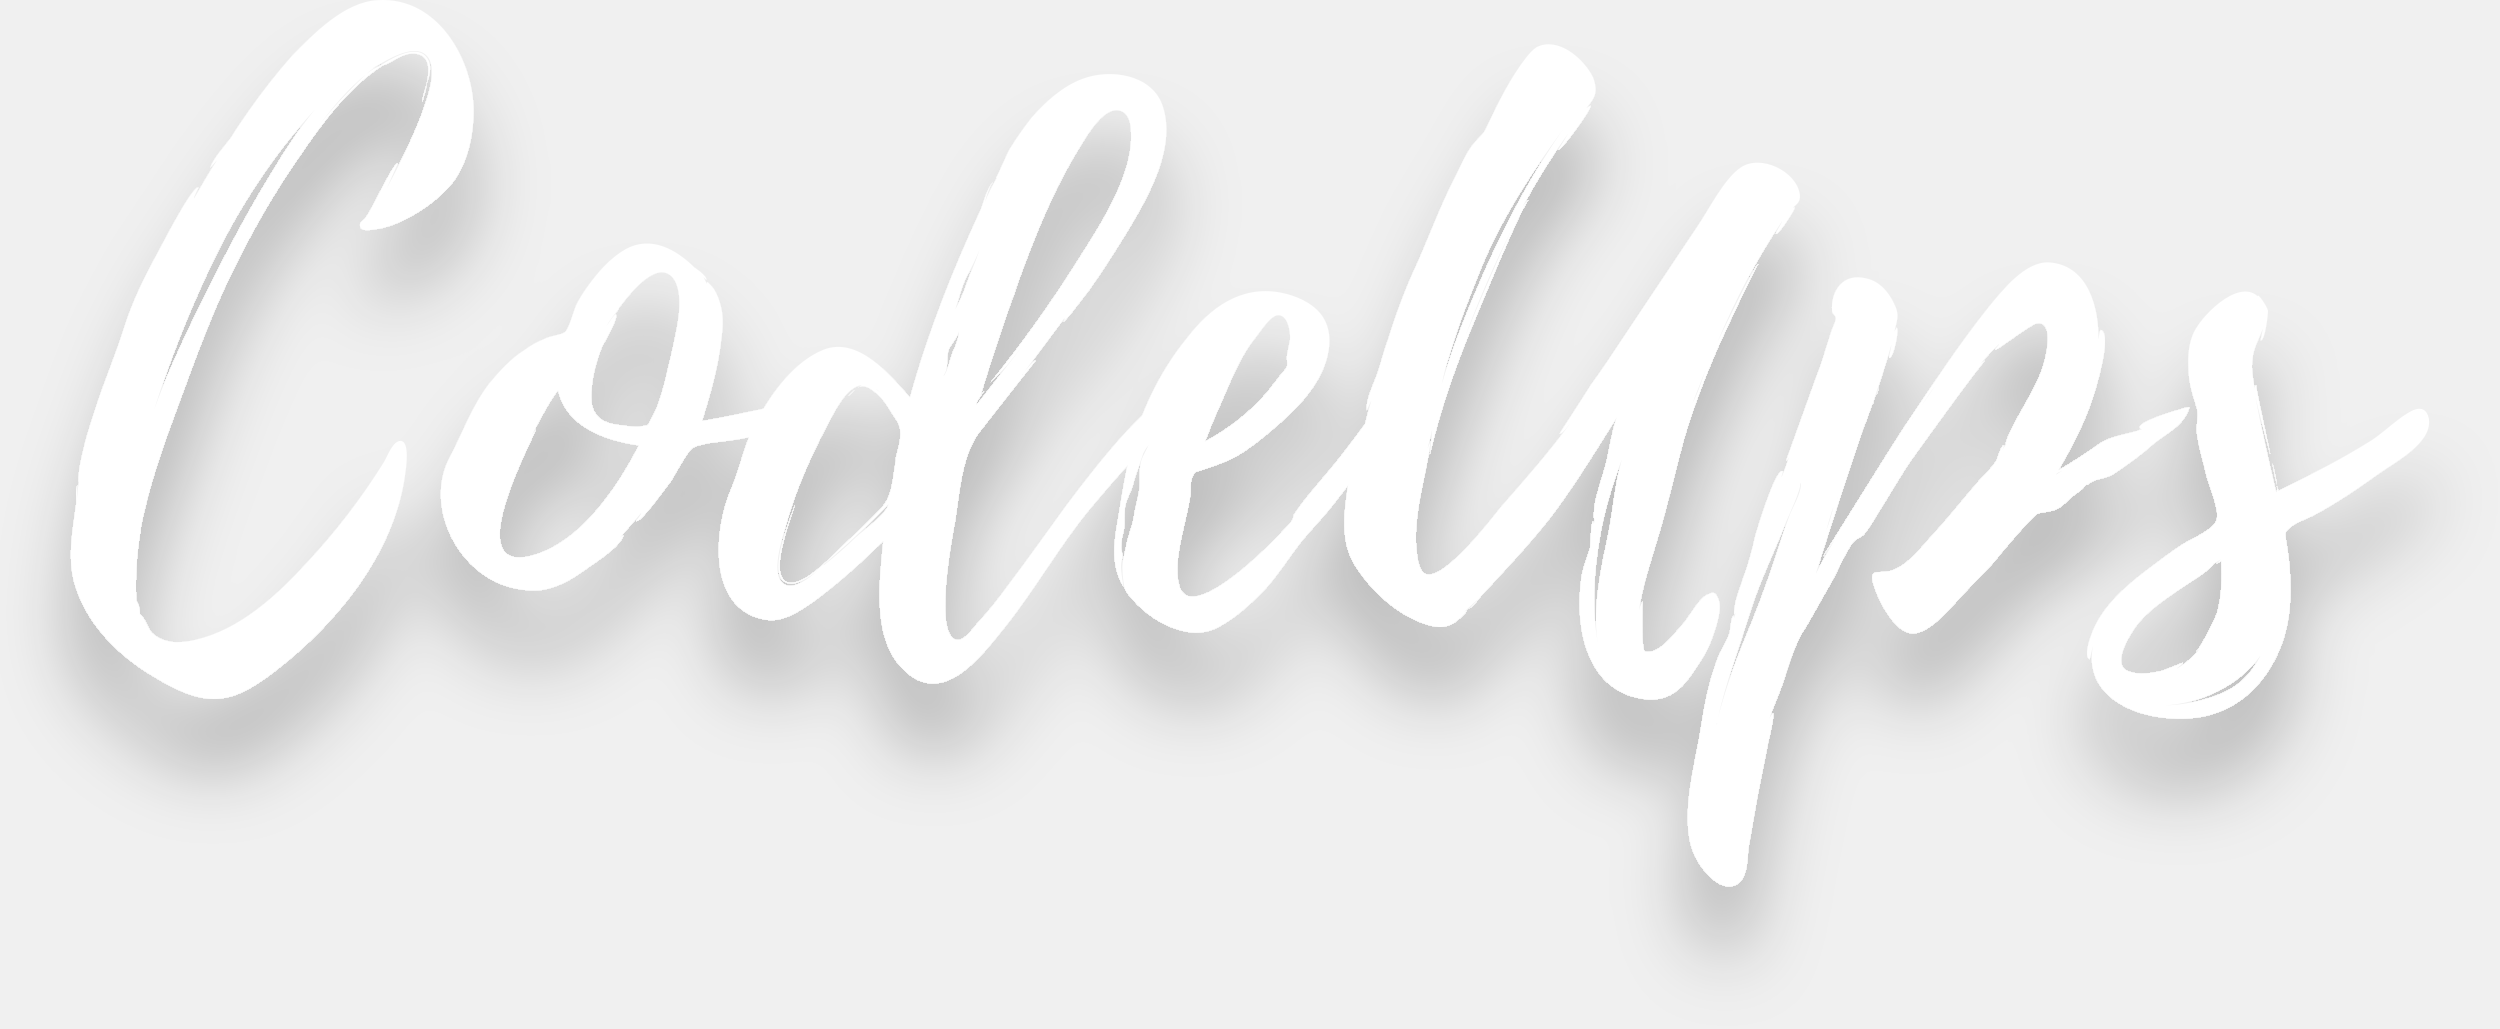
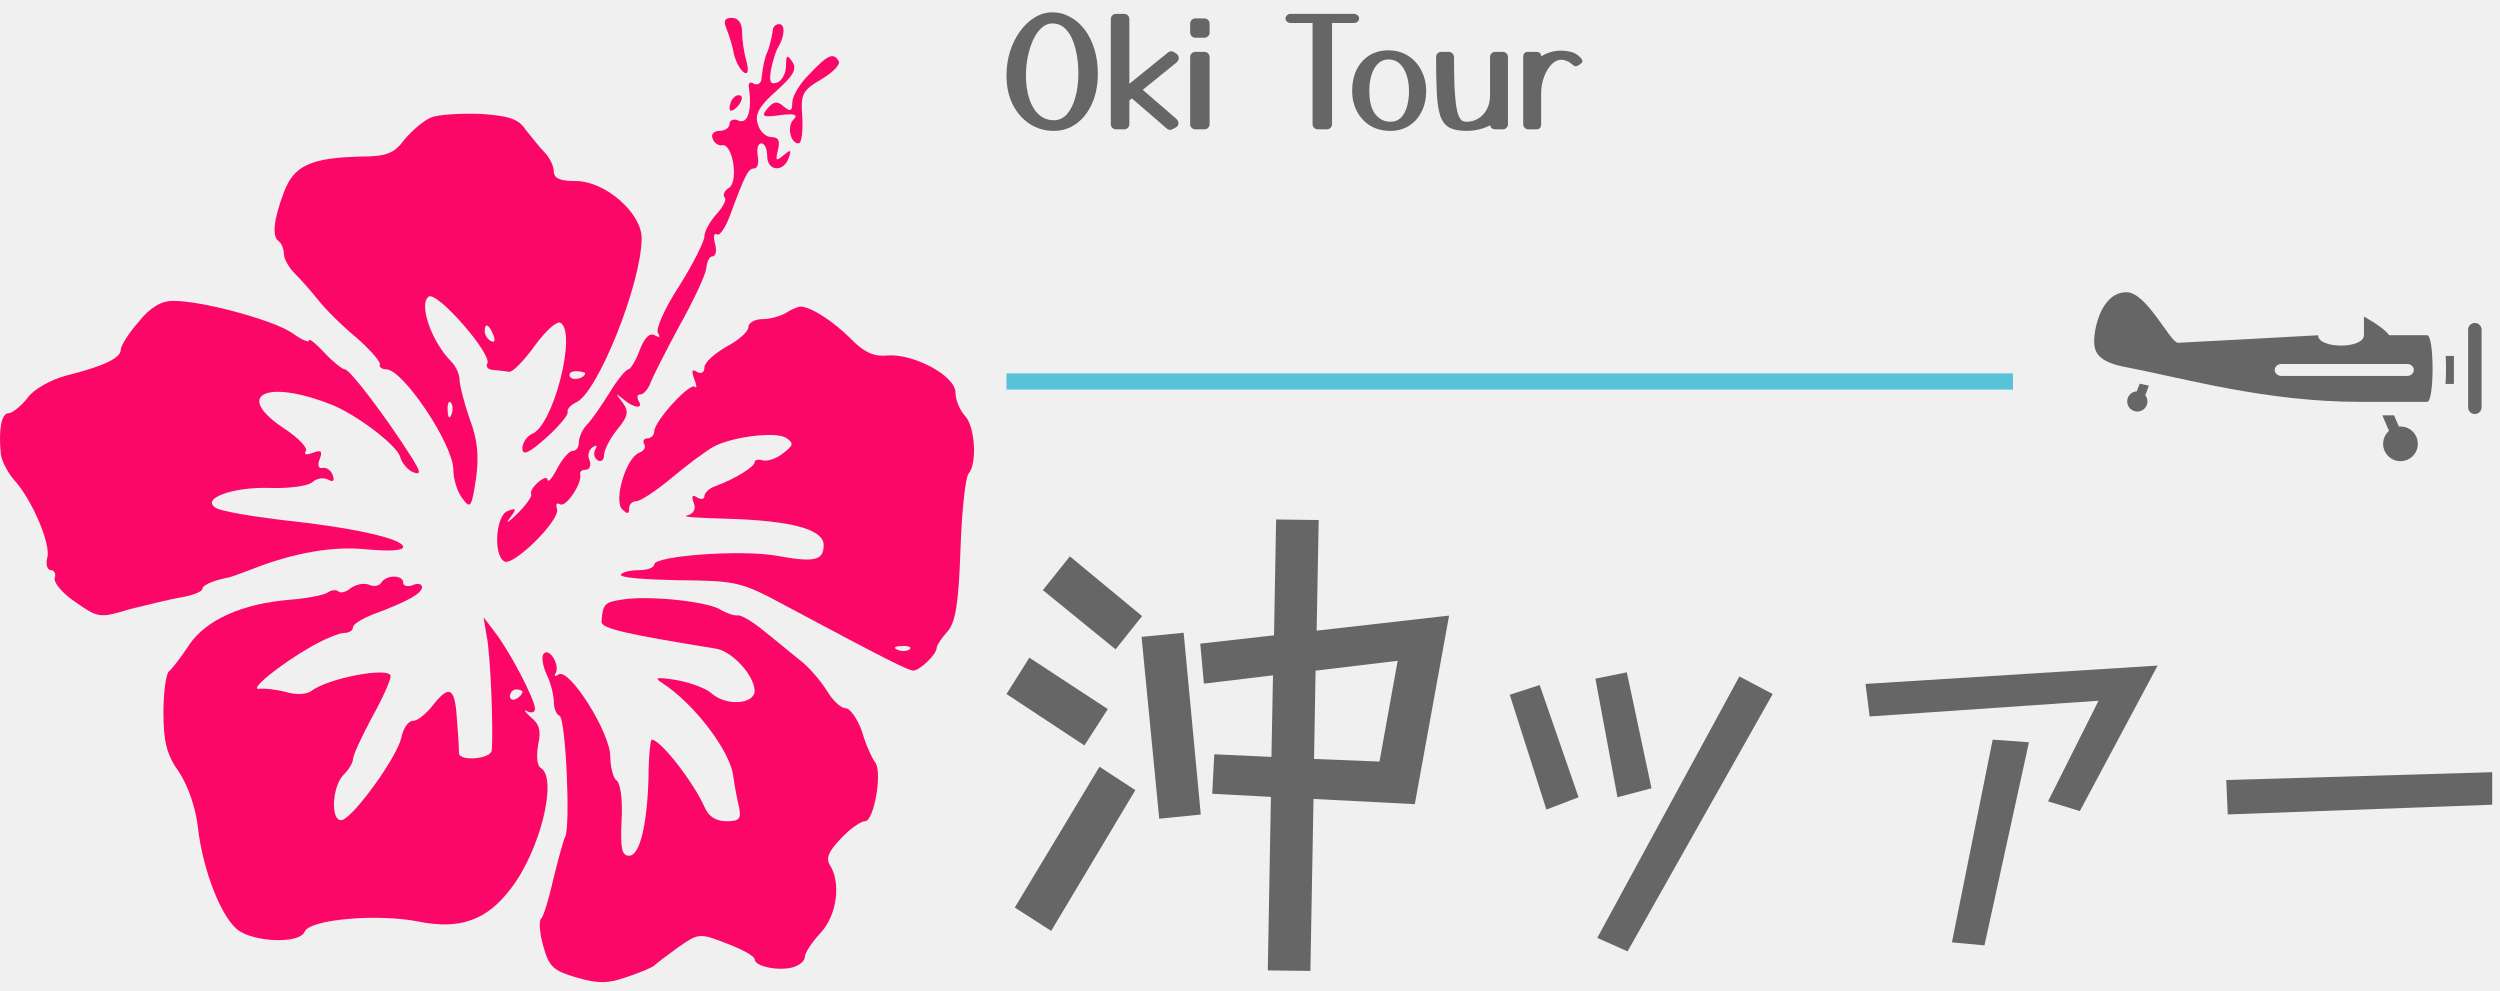
- <svg xmlns="http://www.w3.org/2000/svg" width="141" height="58" viewBox="0 0 141 58" fill="none">
-   <g filter="url(#filter0_d_10156_2715)">
-     <path d="M7.933 30.049L7.891 30.09C7.933 30.049 7.933 30.049 7.933 30.007V29.8C8.393 27.355 9.271 24.952 10.149 22.59C11.069 20.104 11.948 17.66 13.119 15.298C14.206 13.06 15.46 10.864 16.882 8.834C18.137 6.97 19.642 4.939 21.566 3.696C22.151 3.531 22.737 2.909 23.489 3.033C24.242 3.158 24.242 3.945 24.075 4.691C24.284 4.111 24.409 3.489 23.907 3.075C23.238 2.578 21.942 3.365 21.398 3.738C21.148 3.821 20.897 3.986 20.688 4.152C20.813 4.028 20.98 3.903 21.189 3.779L20.98 3.862L21.566 3.531C22.235 3.158 23.74 2.329 24.242 3.406C24.618 4.276 24.033 5.727 23.74 6.555C23.197 7.964 22.527 9.29 21.817 10.616C21.942 10.326 22.444 9.207 22.444 9.207C22.151 9.166 20.813 12.232 20.562 12.315H20.604C20.437 12.439 20.311 12.563 20.311 12.605C20.227 13.102 20.813 12.978 21.148 12.936C22.569 12.77 24.409 11.569 25.329 10.533C26.333 9.414 26.709 7.715 26.709 6.224V6.182C26.667 3.365 24.702 -0.199 21.315 0.009C19.433 0.092 17.677 1.915 16.464 3.158C15.586 4.152 14.749 5.229 13.997 6.307C13.662 6.804 13.328 7.26 13.035 7.757C12.7 8.213 12.031 8.917 11.864 9.456C11.864 9.456 12.073 9.207 12.24 9.041C11.78 9.746 11.362 10.492 10.944 11.196C10.902 11.155 11.195 10.574 11.195 10.574C10.819 10.492 9.104 13.889 8.895 14.262C8.142 15.629 7.473 16.997 7.013 18.447C6.511 20.063 5.842 21.596 5.341 23.171C5.09 23.958 4.839 24.704 4.671 25.491C4.588 25.864 4.504 26.195 4.462 26.568C4.462 26.61 4.379 27.273 4.462 27.19C4.379 27.48 4.379 27.853 4.337 28.143C4.337 28.143 4.337 27.438 4.379 27.355C4.211 27.562 4.337 28.35 4.295 28.433C4.086 30.007 3.751 31.665 4.295 33.198C5.006 35.311 6.762 37.051 8.686 38.17C9.69 38.791 11.028 39.496 12.282 39.413C13.746 39.33 15.168 38.128 16.255 37.258C19.433 34.606 22.318 30.877 22.862 26.651C22.904 26.361 23.113 24.911 22.611 24.869C22.151 24.828 21.817 25.822 21.649 26.071C20.395 28.101 18.931 30.007 17.3 31.747C15.628 33.571 13.537 35.518 10.986 36.098C10.651 36.181 10.275 36.222 9.899 36.222C9.397 36.181 8.937 36.057 8.56 35.684C8.351 35.477 8.142 34.772 7.891 34.648C7.891 34.441 7.85 34.233 7.808 34.109L7.682 33.861C7.64 32.617 7.682 31.457 7.891 30.173V30.131C7.891 30.09 7.933 30.09 7.933 30.049ZM15.293 9.787C13.662 12.439 12.282 15.174 10.902 17.991C10.108 19.649 9.313 21.347 8.686 23.129C9.564 20.353 10.61 17.701 11.864 15.049C13.37 11.859 15.377 8.751 17.76 6.182C16.799 7.343 15.962 8.668 15.293 9.787ZM19.6 5.229C19.015 5.809 18.471 6.472 17.969 7.094C18.764 6.058 19.6 5.022 20.646 4.194C20.269 4.525 19.893 4.939 19.6 5.229ZM23.866 5.561C23.949 5.312 24.033 5.022 24.075 4.691C23.991 5.064 23.824 5.437 23.824 5.727C23.866 5.644 23.866 5.602 23.866 5.561Z" fill="white" />
-     <path d="M44.106 23.046C44.106 23.046 44.148 23.088 44.106 23.005C43.897 22.715 43.605 22.922 43.312 23.005C42.099 23.253 40.845 23.543 39.59 23.751C40.05 22.259 40.51 20.684 40.677 19.151C40.761 18.571 40.803 17.95 40.677 17.37C40.594 16.997 40.468 16.624 40.259 16.292C40.259 16.292 39.757 15.671 39.883 16.002L39.841 15.961L39.674 15.629L39.841 15.795C39.883 15.547 39.172 15.091 39.172 15.091C38.126 14.055 36.705 13.268 35.283 14.055C34.405 14.552 33.694 15.381 33.108 16.209C32.899 16.5 32.69 16.831 32.523 17.163C32.356 17.494 32.105 18.571 31.854 18.737C31.645 18.903 31.017 18.944 30.725 19.11C30.306 19.276 29.93 19.483 29.596 19.731C28.801 20.229 28.174 20.933 27.588 21.637C26.585 22.963 26.083 24.455 25.372 25.781C24.034 28.308 25.497 31.623 27.965 32.825C28.759 33.198 29.679 33.363 30.516 33.281C31.394 33.156 32.23 32.7 32.899 32.203C33.526 31.747 34.907 30.919 35.157 30.214C35.157 30.173 35.074 30.214 34.948 30.339L36.161 28.93C36.203 28.971 35.868 29.386 35.868 29.386C36.161 29.51 37.666 27.314 37.834 27.148C38.126 26.651 38.419 26.112 38.754 25.615C39.046 25.242 38.963 25.284 39.381 25.118C39.339 25.159 39.883 24.994 39.966 24.994C40.426 24.911 45.319 24.579 44.106 23.046ZM29.637 31.416H29.596C26.125 31.913 30.139 24.621 30.223 24.206L29.972 24.579C30.599 23.336 31.185 22.342 31.477 22.01C31.937 24.082 34.196 24.869 36.035 25.118C34.823 27.521 32.565 30.877 29.637 31.416ZM37.876 19.939C37.583 21.099 37.332 22.632 36.705 23.668C36.495 24.082 36.621 23.958 36.203 24.041C35.952 24.123 35.408 24.041 35.157 23.999C34.697 23.958 34.154 23.875 33.819 23.585C33.234 23.088 33.317 22.3 33.401 21.596C33.485 20.892 33.694 20.229 33.945 19.566C34.07 19.317 34.865 17.991 34.739 17.743C34.697 17.618 34.237 18.364 34.196 18.405C34.447 17.95 34.697 17.701 34.907 17.411C34.865 17.411 34.907 17.37 34.948 17.287V17.328L34.99 17.245C34.99 17.245 34.99 17.204 35.032 17.204C35.659 16.375 37.206 14.511 38.043 15.795C38.67 16.872 38.085 18.903 37.876 19.939ZM34.99 17.245L35.032 17.204C35.032 17.245 34.99 17.245 34.99 17.245Z" fill="white" />
-     <path d="M65.919 23.253V23.212C65.668 21.845 63.787 24.123 63.536 24.331C62.323 25.657 61.194 27.107 60.107 28.557C59.02 30.049 57.974 31.54 56.845 33.032C56.301 33.778 55.758 34.482 55.13 35.145C54.921 35.394 54.42 36.098 54.043 36.098C52.58 36.098 53.709 30.256 53.876 29.344C54.127 27.728 54.252 25.574 55.298 24.289C55.549 23.958 58.392 20.353 58.392 20.353C58.309 20.311 57.974 20.726 57.765 20.974L59.563 18.571L59.689 18.405H59.73H59.689L60.023 17.95C60.065 17.991 60.023 18.074 59.981 18.157L60.358 17.743L61.445 16.334C62.239 15.215 62.992 14.014 63.703 12.853C64.832 10.947 66.379 8.213 65.543 5.892C64.916 4.194 62.616 3.862 61.069 4.442C59.94 4.856 58.978 5.727 58.183 6.638C57.765 7.177 57.347 7.757 56.97 8.378C56.845 8.544 56.301 9.87 56.176 10.036H56.218C55.967 10.492 55.716 10.947 55.549 11.403C55.632 11.072 55.841 10.409 56.009 10.284C55.674 10.533 55.381 11.735 55.298 11.859C53.709 15.298 52.329 18.778 51.325 22.425C50.196 21.14 48.398 18.944 46.432 19.731C44.801 20.394 43.589 22.093 42.752 23.585C42 24.911 41.791 26.278 41.247 27.563C40.285 29.759 39.825 34.275 43.087 34.938C44.091 35.145 45.011 34.523 45.805 33.985C47.227 32.949 48.565 31.747 49.82 30.504C49.611 32.7 49.151 36.015 50.949 37.755C53.165 39.993 55.381 36.968 56.719 35.311C58.434 33.156 59.772 30.753 61.487 28.681C62.323 27.687 63.159 26.692 64.038 25.781C64.707 25.118 66.045 24.289 65.919 23.253ZM50.531 25.988C50.489 26.112 50.489 26.195 50.489 26.195C50.321 27.19 50.321 28.06 49.611 28.764C48.983 29.427 48.314 30.049 47.645 30.67C47.018 31.25 45.512 32.949 44.551 32.866C43.38 32.742 44.258 30.09 44.843 28.474C44.216 30.131 43.212 32.825 44.592 32.908C44.969 32.949 45.596 32.618 46.14 32.162C45.638 32.618 44.801 33.239 44.3 32.99C43.338 32.576 44.174 30.214 44.342 29.551C44.885 27.645 45.68 25.822 46.6 24.082C47.06 23.212 47.729 21.803 48.607 21.72L48.398 21.845C48.44 21.803 48.481 21.803 48.523 21.803C48.816 21.72 49.109 21.927 49.318 22.093C49.861 22.466 50.196 23.171 50.572 23.709C50.99 24.372 50.698 25.076 50.531 25.822V25.988ZM57.263 16.417C57.263 16.375 57.263 16.292 57.305 16.251V16.209C57.347 16.085 57.389 16.044 57.389 16.044V16.002C58.35 13.351 59.396 10.699 60.901 8.296C61.278 7.674 62.365 5.768 63.327 6.307C63.703 6.514 63.787 7.052 63.787 7.425C63.954 9.911 61.947 12.853 60.692 14.842C59.229 17.163 57.598 19.441 55.883 21.555L56.803 20.602L57.639 19.566L55.507 22.3L55.214 22.673L55.047 22.839C55.089 22.59 55.298 22.342 55.507 22.052C55.423 22.135 55.34 22.218 55.298 22.3C55.841 20.519 56.427 18.737 57.054 16.955C57.012 16.997 57.054 16.914 57.096 16.748L57.221 16.541C57.221 16.5 57.221 16.458 57.263 16.417ZM53.751 19.814C53.667 20.021 53.416 20.974 53.291 21.099C53.291 21.14 53.249 21.182 53.207 21.182C53.541 20.767 53.332 20.229 53.5 19.731C53.583 19.483 54.001 19.027 54.085 18.696C54.085 19.027 53.876 19.607 53.751 19.814ZM47.102 31.292C48.147 30.38 49.151 29.427 50.112 28.433C50.029 28.971 48.732 29.883 48.272 30.297C47.729 30.836 47.102 31.375 46.474 31.872H46.432L47.102 31.292ZM54.503 16.044C54.336 16.541 54.127 16.997 53.876 17.453C54.085 16.831 54.211 16.209 54.503 15.629C54.754 15.174 55.047 14.594 55.256 14.055C55.047 14.718 54.712 15.422 54.503 16.044ZM57.221 16.541L57.054 16.955C57.054 16.914 57.096 16.831 57.096 16.748L57.221 16.541ZM48.189 22.01C48.022 22.135 47.896 22.3 47.854 22.3C47.938 22.3 48.063 22.135 48.189 22.01ZM49.36 21.927C49.443 21.969 49.527 22.01 49.611 22.093L49.36 21.927ZM57.639 21.182C57.639 21.14 57.681 21.099 57.723 21.057C57.681 21.14 57.639 21.182 57.639 21.182ZM57.723 21.057L57.765 20.974C57.765 21.016 57.723 21.057 57.723 21.057Z" fill="white" />
-     <path d="M78.865 23.129C78.865 23.171 78.865 23.171 78.823 23.129V23.088C78.154 21.969 77.276 23.502 76.9 24.041C76.189 24.994 75.52 25.905 74.767 26.775C74.14 27.521 73.471 28.267 72.969 29.054C72.969 29.137 72.885 29.344 72.885 29.344C72.718 29.593 72.467 29.8 72.258 30.049C71.882 30.422 71.505 30.836 71.087 31.209C70.46 31.789 66.947 35.062 66.487 32.949C66.236 31.913 66.571 30.629 66.78 29.634C66.905 29.096 67.031 28.598 67.114 28.06C67.198 27.645 67.073 27.231 67.282 26.817C67.407 26.568 67.449 26.61 67.742 26.527L68.453 26.278C68.913 26.112 69.373 25.947 69.791 25.698C70.418 25.325 71.004 24.869 71.547 24.413C72.843 23.336 74.223 22.052 74.767 20.436C75.06 19.524 75.102 18.53 74.516 17.743C73.972 17.038 73.052 16.665 72.216 16.5C69.958 16.085 68.243 17.37 66.947 19.069C65.358 21.016 64.229 23.419 63.685 25.864C63.393 27.065 63.225 28.267 63.016 29.51C62.807 30.753 62.682 31.913 63.351 33.073C63.309 32.659 63.225 32.286 63.225 31.913C63.225 31.706 63.309 31.499 63.309 31.333C63.309 31.25 63.225 31.002 63.225 30.877C63.225 30.504 63.309 30.214 63.393 29.841C63.434 29.468 63.393 29.096 63.434 28.723C63.476 28.308 63.644 27.977 63.811 27.604C63.936 27.273 63.978 26.983 64.104 26.651C64.229 26.361 64.313 26.029 64.438 25.698C64.48 25.491 64.689 25.242 64.814 24.994C64.689 25.366 64.438 25.698 64.355 26.029C64.229 26.527 64.313 27.065 64.271 27.563C64.187 28.101 64.02 28.64 63.936 29.22C63.853 29.759 63.602 30.256 63.518 30.794C63.434 31.292 63.267 31.665 63.309 32.162C63.309 32.452 63.351 32.742 63.393 32.99C63.434 33.322 63.644 33.529 63.853 33.778C64.564 34.606 65.525 35.269 66.613 35.559C67.365 35.767 68.034 35.725 68.745 35.352C69.749 34.814 70.627 33.985 71.38 33.198C72.091 32.41 72.634 31.54 73.262 30.712C73.847 29.966 74.558 29.261 75.143 28.515L77.402 25.615L78.698 23.916C78.907 23.668 79.032 23.46 78.865 23.129ZM68.494 23.585C68.536 23.502 68.536 23.46 68.536 23.46C69.163 22.135 69.624 20.726 70.502 19.441L71.254 18.447C71.422 18.24 71.714 17.867 72.007 17.784C72.634 17.66 72.802 18.737 72.76 19.151L72.593 20.021C72.551 20.27 72.634 20.436 72.593 20.643C72.509 20.892 72.3 21.016 72.174 21.223L71.463 22.135C70.502 23.253 69.289 24.206 67.951 24.911C68.16 24.455 68.285 23.999 68.494 23.585Z" fill="white" />
-     <path d="M101.511 10.989C101.344 9.663 99.295 8.668 98.166 9.456C97.246 10.077 96.41 11.776 95.74 12.77L91.642 18.903C91.015 19.856 90.388 20.809 89.719 21.72C89.552 22.01 87.962 24.455 87.962 24.455C88.13 24.496 88.506 23.916 88.59 23.833C87.461 25.408 85.997 27.065 84.617 28.64C84.157 29.22 81.397 32.825 80.394 32.369C80.059 32.203 79.975 31.665 79.933 31.375C79.599 29.178 80.435 26.983 80.686 24.869L80.519 25.284L80.77 24.248C80.77 24.372 80.728 24.496 80.728 24.621L80.77 24.372L80.644 25.615C81.23 23.129 82.066 20.726 83.028 18.405C83.279 17.826 85.704 11.818 86.206 11.279C86.123 11.32 85.997 11.486 85.872 11.652C86.666 10.201 87.502 8.834 88.464 7.508C88.255 7.84 87.879 8.461 87.879 8.461C88.046 8.503 89.719 6.224 89.719 5.975C89.719 5.934 89.593 6.017 89.468 6.099C89.886 5.561 90.179 5.271 89.844 4.359C89.342 3.323 87.879 2.039 86.666 2.66C86.415 2.826 86.248 3.033 86.081 3.241C85.203 4.359 84.492 5.809 83.906 7.052C83.697 7.55 83.53 7.633 83.195 8.005C82.652 8.627 82.359 9.456 81.983 10.16C81.23 11.652 80.644 13.226 79.975 14.759C79.306 16.168 78.763 17.618 78.303 19.11C78.094 19.69 77.926 20.27 77.759 20.85C77.592 21.43 77.006 22.508 77.09 23.129L77.341 22.59C77.132 23.295 76.964 24.041 76.797 24.786C76.755 24.786 76.839 24.248 76.839 24.248C76.672 24.248 76.295 26.071 76.212 26.32C76.044 27.19 75.919 28.06 75.835 28.971C75.793 29.924 75.835 30.794 76.295 31.665C77.174 33.198 78.763 34.689 80.477 35.228C80.77 35.311 81.104 35.394 81.397 35.352C81.69 35.311 81.983 35.187 82.192 34.979C82.359 34.896 83.028 34.192 82.568 34.523L83.362 33.778C83.362 33.778 82.986 34.233 82.861 34.316C83.07 34.233 83.53 33.612 83.53 33.612C84.91 32.12 86.29 30.67 87.544 29.054C88.841 27.314 90.011 25.408 91.182 23.543C90.848 24.538 90.764 25.532 90.472 26.527C90.304 27.065 90.137 27.604 90.011 28.143C89.928 28.35 89.844 29.344 89.928 29.261C89.928 29.386 89.928 29.468 89.886 29.551C89.886 29.51 89.886 29.468 89.844 29.427C89.719 29.468 89.719 30.712 89.677 30.919C89.51 31.499 89.259 32.038 89.175 32.7C88.966 34.441 89.091 36.471 90.179 37.963C90.848 38.874 91.852 39.371 92.981 39.454C94.193 39.496 94.862 38.833 95.49 37.921C95.908 37.3 96.284 36.761 96.535 36.057C96.744 35.477 97.162 34.358 96.911 33.778C96.744 33.405 96.66 33.363 96.326 33.529C95.866 33.695 95.322 34.689 95.03 35.062C94.611 35.518 93.775 36.678 93.064 36.761C92.646 36.802 92.73 36.72 92.646 36.222C92.604 35.932 92.604 33.985 92.646 33.944C92.52 34.109 92.479 34.275 92.437 34.441C92.604 33.073 93.19 31.416 93.608 29.966C94.11 28.267 94.486 26.568 94.946 24.869C95.448 23.129 96.117 21.389 96.828 19.731C96.995 19.358 98.877 15.257 99.169 14.884C98.877 15.091 97.371 18.24 96.87 19.276C97.873 16.914 99.044 14.635 100.508 12.48C100.55 12.48 100.09 13.185 100.173 13.185C100.299 13.268 101.302 11.735 101.219 11.693C101.177 11.693 101.135 11.693 101.093 11.735C101.302 11.527 101.553 11.403 101.511 10.989ZM90.597 30.67C90.221 32.369 89.802 34.648 90.137 36.347C89.761 34.441 89.886 32.286 90.221 30.38C90.472 28.806 90.931 27.355 91.475 25.905C91.015 27.562 90.973 29.013 90.597 30.67ZM83.613 14.925C84.784 12.149 86.457 9.621 88.213 7.218C86.457 9.704 85.035 12.398 83.781 15.174C82.819 17.37 81.941 19.483 81.313 21.679C81.439 21.099 81.564 20.519 81.773 19.939C82.275 18.24 82.944 16.582 83.613 14.925ZM82.652 18.944C83.404 16.914 84.282 14.884 85.286 12.895C84.366 14.801 83.112 17.784 82.652 18.944ZM95.908 21.679C95.782 22.052 95.615 22.425 95.448 22.756L96.201 20.85L95.908 21.679ZM85.872 11.693V11.652V11.693ZM89.008 6.224C89.008 6.265 88.966 6.307 88.924 6.307C88.966 6.307 89.008 6.265 89.008 6.224Z" fill="white" />
-     <path d="M122.986 23.088C122.735 23.129 120.56 23.792 120.686 24.123C120.686 24.165 120.769 24.206 120.811 24.206C120.1 24.496 119.18 24.538 118.469 24.994C117.675 25.532 116.922 26.071 116.086 26.527C116.838 25.242 117.549 23.875 118.009 22.508C118.177 22.01 119.138 18.944 118.511 18.613C118.427 18.571 118.386 18.944 118.344 19.151C118.386 17.494 117.842 14.966 115.584 14.801C114.204 14.718 112.908 16.417 112.155 17.328C110.44 19.483 108.935 21.803 107.429 24.041C107.011 24.662 102.83 31.375 102.83 31.375C102.83 31.375 103.122 30.96 103.499 30.422C103.122 31.043 102.746 31.706 102.411 32.369C102.579 31.747 104.168 26.817 105.171 23.916C105.255 23.792 105.297 23.626 105.339 23.502L105.59 22.798V22.839C105.966 21.72 106.342 20.602 106.677 19.441C106.677 19.566 106.509 20.187 106.551 20.187C106.802 20.229 107.137 18.488 106.969 18.488L106.844 18.696C106.969 18.074 107.179 17.784 106.802 17.08C106.509 16.458 106.008 15.878 105.297 15.712C103.917 15.339 103.248 16.458 103.331 17.535C103.331 17.701 103.54 17.784 103.54 17.95C103.54 18.157 103.331 18.53 103.29 18.696C102.997 19.566 102.788 20.394 102.453 21.223C102.286 21.679 100.739 25.988 100.739 25.988C100.822 25.947 100.864 25.864 100.906 25.781C100.78 26.154 100.655 26.527 100.488 26.9C100.446 26.858 100.613 26.568 100.53 26.568C100.111 26.485 99.066 29.966 98.982 30.297C98.815 31.084 98.606 31.83 98.313 32.617C98.188 33.032 98.02 33.446 97.895 33.902C97.895 33.944 97.686 34.938 97.895 34.565C97.853 34.689 97.811 34.772 97.811 34.855C97.811 34.814 97.77 34.772 97.77 34.731C97.644 34.772 97.561 35.642 97.561 35.684C97.393 36.139 97.184 36.471 96.975 36.885C96.431 38.211 96.139 39.661 95.93 41.07C95.595 43.225 94.591 46.457 95.679 48.446C96.055 49.15 97.226 50.6 98.146 49.73C98.564 49.316 98.564 48.363 98.606 47.865C98.857 46.498 99.066 45.089 99.359 43.722L99.735 41.816C99.777 41.733 100.111 40.2 99.986 40.242C99.902 40.324 99.819 40.449 99.777 40.573C99.986 39.91 100.279 39.288 100.53 38.584C100.864 37.59 101.115 36.637 101.617 35.725C102.202 34.814 102.704 33.819 103.248 32.908C103.666 32.162 104.042 31.209 104.502 30.587C104.628 30.422 104.879 30.339 105.088 30.173C105.506 29.717 105.799 29.096 106.133 28.598C106.76 27.604 107.304 26.61 107.973 25.698C108.266 25.284 111.611 20.643 111.946 20.353C111.862 20.394 111.778 20.436 111.695 20.519C112.029 20.104 112.406 19.731 112.74 19.4C112.782 19.441 112.489 19.69 112.531 19.731C112.615 19.773 114.538 18.281 114.873 18.24C115.793 18.074 115.458 19.814 115.333 20.27C115.124 21.223 114.58 22.135 114.12 22.963C113.869 23.419 113.618 23.833 113.409 24.289C113.368 24.331 113.033 25.118 113.158 25.035L112.908 25.408C112.991 25.284 113.033 25.118 113.033 25.118C112.866 25.118 112.657 25.822 112.615 25.947C112.364 26.361 112.029 26.692 111.695 27.024C110.817 28.018 110.022 29.054 109.144 30.007C108.475 30.712 107.597 31.955 106.593 32.203C105.882 32.369 105.339 31.996 105.715 33.115C105.966 33.902 106.886 35.725 107.889 35.725C108.809 35.725 109.939 34.358 110.482 33.778C111.109 33.073 111.82 32.41 112.489 31.665C112.657 31.416 114.58 29.137 114.873 29.013H114.831C115.249 28.806 115.668 28.971 116.253 28.557C116.588 28.308 116.755 28.06 117.131 27.811C117.424 27.645 117.549 27.438 117.675 27.314C117.675 27.314 117.675 27.355 117.717 27.355C118.135 26.941 118.72 27.065 119.264 26.692C119.933 26.237 120.769 25.657 121.355 25.118C122.107 24.455 123.153 24.082 123.487 22.963C123.32 23.005 123.111 23.005 122.986 23.088ZM101.575 27.314V27.355C101.533 27.894 101.157 28.515 100.948 29.013C100.655 29.8 100.404 30.587 100.153 31.375C99.61 33.032 98.982 34.689 98.313 36.264C97.77 37.59 97.268 39.04 96.891 40.49C97.351 38.46 98.104 36.471 98.69 34.565C99.233 32.825 100.07 31.126 100.739 29.427C100.822 29.22 101.617 27.563 101.533 27.231C101.575 27.273 101.575 27.314 101.575 27.314ZM103.415 28.557C103.29 29.054 103.164 29.51 102.997 29.924C103.122 29.51 103.248 29.013 103.415 28.557ZM109.144 21.762L108.349 22.922C108.6 22.549 108.851 22.135 109.144 21.762ZM115.96 26.775C116.002 26.651 116.211 26.61 116.337 26.527L115.96 26.775ZM105.966 21.927C105.924 21.969 105.882 22.093 105.84 22.259L105.966 21.927ZM105.673 22.632L105.84 22.259L105.673 22.632ZM107.848 23.668V23.626C107.889 23.585 107.889 23.585 107.889 23.543C107.931 23.502 107.889 23.585 107.848 23.668ZM105.673 22.632C105.673 22.715 105.631 22.756 105.59 22.798L105.673 22.632ZM96.808 40.863C96.808 40.822 96.808 40.822 96.85 40.78C96.85 40.822 96.85 40.822 96.808 40.863ZM103.666 28.06C103.666 28.101 103.624 28.101 103.624 28.101L103.666 28.06Z" fill="white" />
-     <path d="M136.991 23.626C136.865 23.046 136.531 22.963 136.112 23.129C135.318 23.502 134.523 24.331 133.771 24.828C132.056 25.905 130.342 26.775 128.502 27.687C128.502 27.645 128.46 27.562 128.418 27.438C128.46 27.645 128.418 27.728 128.376 27.77C127.958 25.988 127.54 24.206 127.205 22.383C127.372 23.171 127.749 24.496 128.042 25.615C127.665 23.875 127.205 21.72 127.247 21.72C127.163 21.762 127.163 21.845 127.163 21.927C127.08 21.43 126.954 20.809 127.038 20.27C127.08 19.649 127.414 19.11 127.623 18.53C127.582 18.82 127.498 19.193 127.498 19.193C127.749 19.234 127.916 17.701 127.916 17.535C127.874 17.287 127.331 16.5 127.331 16.707C126.202 15.671 123.985 17.95 123.651 18.944C123.4 19.607 123.4 20.311 123.442 21.016C123.483 21.72 123.693 22.342 123.902 23.005C124.027 23.502 123.86 23.833 123.902 24.372C123.985 25.201 124.278 26.029 124.445 26.817C124.613 27.438 125.156 28.681 125.031 29.261C124.947 29.841 123.693 30.339 123.149 30.67C122.438 31.126 121.727 31.665 121.016 32.203C119.762 33.156 118.424 34.358 117.922 35.891C117.838 36.098 117.545 37.01 117.838 37.175C117.88 37.217 118.005 36.512 118.047 36.429C117.504 39.164 120.222 40.49 122.773 40.532C125.658 40.614 127.665 38.957 128.669 36.388C129.087 35.269 129.212 34.109 129.171 32.949C129.171 32.162 129.087 31.416 128.962 30.67C128.878 30.007 128.794 30.049 129.254 29.676C129.589 29.427 130.091 29.261 130.425 29.096C131.763 28.391 132.976 27.562 134.189 26.692C135.067 26.071 137.158 24.994 136.991 23.668V23.626ZM120.096 37.88C119.009 37.548 120.096 35.849 120.473 35.311C121.1 34.482 122.02 33.861 122.856 33.281L124.111 32.452C124.236 32.369 125.031 31.747 124.78 31.83L125.282 31.54L124.989 31.789C125.073 31.747 125.198 31.706 125.282 31.623C125.323 32.618 125.323 33.612 125.031 34.606C124.989 34.772 124.194 36.429 123.86 36.761L124.069 36.595C123.693 37.051 123.274 37.424 122.773 37.714C122.773 37.673 123.149 37.424 123.107 37.383L121.936 37.838C121.351 37.963 120.682 38.087 120.096 37.88ZM125.365 39.081C124.278 39.537 123.233 39.744 122.103 39.786C124.153 39.661 126.285 38.667 127.498 36.968C127.038 37.88 126.453 38.584 125.365 39.081ZM128.418 27.314C128.376 27.024 128.292 26.61 128.167 26.154C128.251 26.61 128.334 27.065 128.418 27.314ZM128.962 31.623C128.92 31.582 128.92 31.499 128.92 31.416C128.92 31.499 128.962 31.582 128.962 31.623Z" fill="white" />
-   </g>
-   <defs>
-     <filter id="filter0_d_10156_2715" x="0" y="0" width="141" height="58" filterUnits="userSpaceOnUse" color-interpolation-filters="sRGB">
-       <feFlood flood-opacity="0" result="BackgroundImageFix" />
-       <feColorMatrix in="SourceAlpha" type="matrix" values="0 0 0 0 0 0 0 0 0 0 0 0 0 0 0 0 0 0 127 0" result="hardAlpha" />
-       <feOffset dy="4" />
-       <feGaussianBlur stdDeviation="2" />
-       <feComposite in2="hardAlpha" operator="out" />
-       <feColorMatrix type="matrix" values="0 0 0 0 0 0 0 0 0 0 0 0 0 0 0 0 0 0 0.25 0" />
-       <feBlend mode="normal" in2="BackgroundImageFix" result="effect1_dropShadow_10156_2715" />
-       <feBlend mode="normal" in="SourceGraphic" in2="effect1_dropShadow_10156_2715" result="shape" />
-     </filter>
-   </defs>
+ <svg xmlns="http://www.w3.org/2000/svg" width="154" height="61" viewBox="0 0 154 61" fill="none">
+   <path d="M44.746 1.757C44.9 2.143 45.132 2.839 45.21 3.342C45.326 3.806 45.596 4.309 45.828 4.463C46.06 4.618 46.138 4.386 45.983 3.767C45.828 3.265 45.712 2.453 45.712 1.95C45.712 1.448 45.48 1.1 45.094 1.1C44.63 1.1 44.553 1.293 44.746 1.757Z" fill="#FB0767" />
+   <path d="M47.606 1.873C47.529 2.375 47.374 2.994 47.258 3.226C47.103 3.535 46.987 4.154 46.91 4.811C46.91 5.12 46.678 5.275 46.446 5.159C46.214 5.004 46.06 5.12 46.137 5.391C46.33 6.822 46.06 7.634 45.518 7.44C45.209 7.286 44.938 7.402 44.938 7.634C44.938 7.865 44.668 8.059 44.32 8.059C43.972 8.059 43.779 8.291 43.895 8.523C43.972 8.793 44.242 8.987 44.474 8.948C45.132 8.793 45.518 11.19 44.9 11.577C44.629 11.732 44.513 12.002 44.629 12.157C44.784 12.273 44.552 12.737 44.127 13.201C43.74 13.626 43.392 14.245 43.392 14.554C43.392 14.863 42.696 16.255 41.846 17.608C40.956 18.962 40.376 20.276 40.531 20.508C40.686 20.779 40.647 20.817 40.338 20.663C40.028 20.469 39.719 20.779 39.41 21.552C39.178 22.209 38.83 22.75 38.714 22.75C38.559 22.75 38.018 23.408 37.554 24.181C37.051 24.993 36.433 25.882 36.162 26.153C35.892 26.423 35.66 26.926 35.66 27.235C35.66 27.544 35.505 27.776 35.273 27.776C35.08 27.776 34.654 28.24 34.345 28.82C34.036 29.439 33.765 29.748 33.726 29.555C33.726 29.361 33.456 29.439 33.147 29.709C32.837 29.98 32.644 30.289 32.721 30.444C32.798 30.56 32.412 31.101 31.871 31.643C31.329 32.184 31.097 32.3 31.407 31.913C31.832 31.333 31.832 31.256 31.252 31.488C30.556 31.759 30.363 34.156 31.059 34.581C31.6 34.929 34.577 31.991 34.306 31.333C34.229 31.063 34.268 30.947 34.5 31.063C34.848 31.295 35.892 29.748 35.737 29.207C35.698 29.052 35.853 28.936 36.085 28.936C36.317 28.936 36.433 28.666 36.317 28.356C36.162 28.047 36.278 27.699 36.51 27.544C36.742 27.39 36.819 27.428 36.665 27.699C36.549 27.931 36.587 28.202 36.819 28.356C37.013 28.472 37.206 28.356 37.206 28.047C37.206 27.738 37.554 27.042 38.018 26.462C38.714 25.611 38.752 25.341 38.327 24.761C37.902 24.22 37.902 24.181 38.366 24.567C39.023 25.147 39.68 25.225 39.332 24.683C39.216 24.451 39.255 24.297 39.448 24.297C39.642 24.297 39.912 23.988 40.067 23.601C40.183 23.253 40.995 21.668 41.846 20.083C42.735 18.497 43.469 16.912 43.508 16.526C43.547 16.101 43.701 15.791 43.895 15.791C44.088 15.791 44.165 15.443 44.049 15.018C43.933 14.593 43.972 14.322 44.165 14.438C44.32 14.554 44.668 14.051 44.938 13.355C45.905 10.726 46.098 10.379 46.446 10.379C46.678 10.379 46.755 10.03 46.678 9.605C46.601 9.18 46.678 8.832 46.91 8.832C47.103 8.832 47.258 9.18 47.258 9.605C47.258 10.533 48.225 10.649 48.573 9.76C48.766 9.219 48.727 9.18 48.263 9.567C47.799 9.953 47.761 9.915 47.915 9.257C48.07 8.677 47.954 8.445 47.529 8.445C47.181 8.445 46.794 8.097 46.678 7.634C46.485 7.054 46.755 6.551 47.799 5.623C48.882 4.657 49.114 4.231 48.805 3.806C48.495 3.342 48.418 3.381 48.418 4.038C48.418 4.502 48.186 4.966 47.877 5.082C47.451 5.236 47.374 5.043 47.49 4.309C47.606 3.729 47.799 3.11 47.954 2.878C48.341 2.221 48.379 1.486 47.993 1.486C47.799 1.486 47.606 1.641 47.606 1.873Z" fill="#FB0767" />
+   <path d="M49.888 4.54C49.269 5.12 48.805 5.932 48.805 6.319C48.805 6.86 48.689 6.899 48.264 6.551C47.877 6.203 47.645 6.242 47.258 6.706C46.872 7.17 46.988 7.247 48.07 7.092C48.921 6.976 49.192 7.054 48.882 7.363C48.457 7.788 48.689 8.832 49.192 8.832C49.385 8.832 49.462 8.097 49.424 7.247C49.308 5.778 49.424 5.584 50.584 4.888C51.318 4.463 51.782 3.961 51.666 3.767C51.357 3.226 51.009 3.342 49.888 4.54Z" fill="#FB0767" />
+   <path d="M45.21 6.01C45.055 6.126 44.94 6.435 44.94 6.667C44.94 6.899 45.133 6.86 45.403 6.59C45.635 6.358 45.751 6.048 45.674 5.932C45.558 5.816 45.326 5.855 45.21 6.01Z" fill="#FB0767" />
+   <path d="M26.534 7.247C26.07 7.44 25.374 8.059 24.91 8.6C24.292 9.451 23.789 9.644 22.243 9.644C19.15 9.721 18.106 10.185 17.487 11.848C16.83 13.587 16.753 14.593 17.178 14.863C17.332 14.979 17.487 15.327 17.487 15.636C17.487 15.946 17.797 16.487 18.183 16.874C18.531 17.222 19.188 17.956 19.614 18.497C20.039 19.039 21.083 20.083 21.933 20.779C22.784 21.513 23.441 22.286 23.402 22.441C23.325 22.596 23.518 22.75 23.789 22.75C24.833 22.75 27.926 27.39 27.926 28.936C27.926 29.477 28.158 30.289 28.467 30.676C28.97 31.372 29.047 31.295 29.318 29.516C29.511 28.124 29.434 27.119 28.931 25.805C28.583 24.799 28.312 23.717 28.312 23.408C28.312 23.06 28.081 22.557 27.81 22.286C26.573 21.049 25.761 18.691 26.418 18.265C26.959 17.956 30.362 21.861 30.014 22.402C29.898 22.596 30.091 22.789 30.4 22.789C30.748 22.828 31.174 22.866 31.367 22.905C31.56 22.944 32.295 22.209 32.952 21.281C33.609 20.392 34.305 19.735 34.537 19.889C35.542 20.508 34.073 26.268 32.759 26.733C32.449 26.887 32.179 27.274 32.179 27.622C32.179 28.086 32.565 27.931 33.648 26.965C34.421 26.268 35.04 25.534 34.962 25.379C34.924 25.186 35.156 24.954 35.465 24.799C36.779 24.297 39.525 17.454 39.525 14.67C39.525 13.123 37.282 11.152 35.465 11.152C34.498 11.152 34.112 10.997 34.112 10.533C34.112 10.224 33.841 9.683 33.532 9.373C33.223 9.064 32.72 8.407 32.372 7.981C31.947 7.324 31.328 7.131 29.588 7.015C28.351 6.976 26.959 7.054 26.534 7.247ZM30.4 20.663C30.516 20.972 30.478 21.127 30.246 21.011C30.014 20.895 29.859 20.624 29.859 20.392C29.859 19.851 30.13 19.967 30.4 20.663ZM36.045 22.982C36.045 23.292 35.31 23.485 35.117 23.214C35.001 23.021 35.156 22.866 35.465 22.866C35.774 22.866 36.045 22.944 36.045 22.982ZM27.81 25.534C27.694 25.843 27.578 25.727 27.578 25.302C27.539 24.877 27.655 24.645 27.771 24.799C27.887 24.915 27.926 25.263 27.81 25.534Z" fill="#FB0767" />
+   <path d="M8.52 19.851C7.901 20.547 7.437 21.32 7.437 21.552C7.437 22.054 6.393 22.557 4.074 23.137C3.185 23.369 2.102 23.949 1.715 24.49C1.29 25.031 0.749 25.457 0.517 25.457C0.092 25.457 -0.102 26.462 0.053 27.97C0.092 28.356 0.44 29.052 0.826 29.516C1.947 30.715 3.146 33.498 2.914 34.349C2.798 34.774 2.914 35.122 3.146 35.122C3.339 35.122 3.455 35.354 3.378 35.586C3.262 35.857 3.842 36.553 4.654 37.094C6.045 38.06 6.123 38.099 8.017 37.519C9.1 37.248 10.53 36.901 11.226 36.785C11.883 36.669 12.463 36.437 12.463 36.282C12.463 36.05 13.082 35.779 14.01 35.586C14.126 35.586 14.744 35.354 15.363 35.122C18.069 34.04 20.544 33.614 22.631 33.846C23.985 33.962 24.835 33.924 24.835 33.692C24.835 33.189 21.742 32.493 17.335 32.029C15.44 31.797 13.623 31.488 13.314 31.295C12.309 30.715 14.358 29.98 16.639 30.057C17.799 30.096 18.959 29.941 19.229 29.709C19.538 29.439 19.964 29.4 20.234 29.555C20.505 29.709 20.621 29.632 20.505 29.284C20.389 28.975 20.119 28.782 19.887 28.82C19.616 28.898 19.538 28.666 19.693 28.279C19.887 27.776 19.77 27.699 19.268 27.892C18.881 28.047 18.688 28.008 18.843 27.776C18.959 27.583 18.379 26.965 17.489 26.384C14.396 24.335 16.368 23.33 20.389 24.915C21.897 25.495 24.41 27.39 24.642 28.124C24.758 28.55 25.145 28.975 25.454 29.091C25.956 29.284 25.918 29.052 25.299 28.086C23.753 25.65 21.549 22.75 21.24 22.75C21.085 22.75 20.505 22.286 20.003 21.745C19.461 21.165 19.036 20.817 19.036 20.972C19.036 21.127 18.572 20.933 17.992 20.508C16.794 19.696 12.309 18.497 10.646 18.536C9.912 18.536 9.216 18.961 8.52 19.851Z" fill="#FB0767" />
+   <path d="M48.418 19.271C48.109 19.464 47.452 19.657 46.988 19.657C46.485 19.657 46.098 19.889 46.098 20.16C46.098 20.431 45.48 20.972 44.745 21.358C44.011 21.784 43.392 22.325 43.392 22.634C43.392 22.944 43.199 23.06 42.928 22.905C42.619 22.712 42.58 22.828 42.773 23.369C42.928 23.756 42.928 23.949 42.812 23.833C42.503 23.524 40.299 25.959 40.299 26.578C40.299 26.81 40.106 27.003 39.874 27.003C39.681 27.003 39.565 27.158 39.681 27.351C39.797 27.544 39.681 27.776 39.371 27.892C38.559 28.202 37.786 30.831 38.327 31.372C38.637 31.681 38.753 31.681 38.753 31.333C38.753 31.063 38.946 30.869 39.217 30.869C39.449 30.869 40.454 30.212 41.42 29.4C42.387 28.588 43.547 27.738 43.972 27.506C45.17 26.887 47.761 26.578 48.418 26.965C48.921 27.312 48.882 27.428 48.225 27.931C47.8 28.279 47.22 28.434 46.988 28.356C46.717 28.279 46.485 28.318 46.485 28.472C46.485 28.743 45.325 29.477 44.088 29.941C43.701 30.057 43.392 30.367 43.392 30.56C43.392 30.753 43.199 30.792 42.928 30.637C42.657 30.444 42.58 30.56 42.735 30.985C42.889 31.372 42.735 31.643 42.31 31.759C41.962 31.836 43.044 31.913 44.745 31.952C48.766 32.068 50.738 32.609 50.738 33.576C50.738 34.542 50.158 34.658 47.838 34.233C45.673 33.846 40.299 34.233 40.299 34.774C40.299 34.968 39.874 35.122 39.371 35.122C38.83 35.122 38.327 35.238 38.25 35.393C38.134 35.586 39.719 35.702 41.768 35.741C45.364 35.779 45.635 35.818 48.418 37.326C54.643 40.651 55.957 41.308 56.267 41.308C56.653 41.308 57.697 40.303 57.697 39.916C57.697 39.762 58.006 39.298 58.354 38.911C58.857 38.37 59.05 37.21 59.166 33.846C59.243 31.488 59.475 29.361 59.669 29.168C60.21 28.55 60.055 26.23 59.437 25.611C59.127 25.263 58.857 24.645 58.857 24.181C58.857 23.137 56.228 21.745 54.604 21.9C53.87 21.977 53.212 21.706 52.439 20.895C51.318 19.773 49.926 18.884 49.307 18.884C49.153 18.884 48.727 19.077 48.418 19.271ZM56.035 39.994C55.919 40.109 55.571 40.148 55.3 40.032C54.991 39.916 55.107 39.8 55.532 39.8C55.957 39.762 56.189 39.878 56.035 39.994Z" fill="#FB0767" />
+   <path d="M23.484 35.895C23.368 36.089 23.02 36.166 22.711 36.011C22.363 35.895 21.899 36.011 21.59 36.243C21.319 36.475 20.971 36.553 20.855 36.437C20.739 36.321 20.43 36.321 20.159 36.514C19.889 36.669 18.883 36.862 17.917 36.939C14.94 37.171 12.697 38.176 11.653 39.723C11.151 40.496 10.571 41.231 10.416 41.347C10.223 41.501 10.068 42.623 10.068 43.898C10.068 45.677 10.262 46.489 11.035 47.571C11.576 48.383 12.079 49.814 12.195 51.012C12.504 53.603 13.587 56.386 14.592 57.237C15.558 58.049 18.458 58.165 18.767 57.392C19.077 56.618 23.329 56.27 25.804 56.773C28.317 57.276 29.979 56.696 31.448 54.762C33.266 52.443 34.387 47.919 33.304 47.301C33.072 47.146 33.034 46.566 33.15 45.87C33.343 45.02 33.227 44.594 32.686 44.169C32.299 43.821 32.222 43.666 32.492 43.821C32.724 43.937 32.956 43.898 32.956 43.666C32.956 43.087 31.41 40.148 30.52 38.988L29.786 38.022L29.979 39.182C30.211 40.225 30.405 45.02 30.289 46.218C30.25 46.759 28.317 46.914 28.278 46.411C28.278 46.257 28.239 45.406 28.162 44.517C28.046 42.391 27.737 42.12 26.732 43.357C26.306 43.937 25.727 44.401 25.456 44.401C25.146 44.401 24.837 44.865 24.721 45.445C24.451 46.643 21.86 50.239 21.087 50.51C20.352 50.703 20.43 48.461 21.164 47.726C21.474 47.417 21.744 46.991 21.744 46.759C21.744 46.527 22.285 45.368 22.904 44.208C23.561 43.048 24.064 41.888 24.064 41.656C24.064 41.037 20.159 41.772 19.154 42.584C18.883 42.777 18.187 42.816 17.607 42.623C16.989 42.468 16.293 42.391 15.984 42.429C15.249 42.545 17.259 40.922 19.154 39.839C19.966 39.375 20.894 38.988 21.203 38.988C21.512 38.988 21.744 38.834 21.744 38.64C21.744 38.447 22.324 38.099 23.02 37.828C25.108 37.055 25.997 36.553 25.997 36.166C25.997 35.973 25.727 35.895 25.417 36.05C25.108 36.166 24.837 36.089 24.837 35.895C24.837 35.393 23.793 35.393 23.484 35.895ZM32.183 42.623C32.183 42.739 32.028 42.932 31.796 43.048C31.603 43.164 31.41 43.087 31.41 42.893C31.41 42.661 31.603 42.468 31.796 42.468C32.028 42.468 32.183 42.545 32.183 42.623Z" fill="#FB0767" />
+   <path d="M38.29 36.939C37.246 37.094 37.13 37.21 37.053 38.292C37.014 38.718 38.599 39.066 44.089 39.955C45.095 40.109 46.448 41.579 46.486 42.545C46.486 43.396 44.708 43.512 43.819 42.7C43.471 42.391 42.504 42.043 41.654 41.888C40.416 41.695 40.262 41.733 40.803 42.081C42.736 43.319 45.017 46.295 45.172 47.842C45.249 48.383 45.404 49.234 45.52 49.698C45.675 50.432 45.559 50.587 44.747 50.587C44.089 50.587 43.625 50.278 43.393 49.698C42.697 48.151 40.687 45.561 40.146 45.561C40.069 45.561 39.953 46.566 39.953 47.765C39.875 50.819 39.411 52.713 38.754 52.713C38.29 52.713 38.213 52.249 38.29 50.51C38.367 49.272 38.213 48.229 37.981 48.074C37.788 47.958 37.594 47.262 37.594 46.605C37.594 45.136 35.081 41.153 34.424 41.54C34.192 41.695 34.115 41.656 34.23 41.463C34.501 40.96 33.844 39.878 33.496 40.264C33.341 40.419 33.419 40.96 33.651 41.501C33.921 42.043 34.115 42.816 34.115 43.241C34.115 43.628 34.269 44.014 34.462 44.092C34.849 44.208 35.158 50.974 34.81 51.553C34.694 51.785 34.385 52.945 34.076 54.182C33.805 55.42 33.457 56.502 33.341 56.58C33.187 56.696 33.225 57.43 33.457 58.242C33.805 59.556 34.076 59.788 35.506 60.214C36.86 60.6 37.44 60.6 38.638 60.175C39.45 59.904 40.184 59.595 40.3 59.479C40.416 59.363 41.074 58.861 41.77 58.358C43.045 57.469 43.084 57.469 44.785 58.126C45.713 58.474 46.486 58.899 46.486 59.093C46.486 59.518 47.878 59.827 48.806 59.595C49.231 59.479 49.579 59.209 49.579 58.938C49.579 58.706 50.005 58.049 50.546 57.469C51.551 56.386 51.822 54.414 51.126 53.293C50.855 52.868 51.048 52.443 51.783 51.669C52.363 51.051 53.02 50.587 53.291 50.587C53.832 50.587 54.373 47.571 53.91 46.953C53.716 46.721 53.33 45.87 53.098 45.058C52.827 44.285 52.363 43.628 52.092 43.628C51.783 43.628 51.281 43.125 50.932 42.545C50.546 41.927 49.85 41.115 49.309 40.69C48.806 40.303 47.801 39.452 47.066 38.872C46.37 38.292 45.636 37.867 45.443 37.906C45.288 37.944 44.747 37.79 44.321 37.519C43.355 37.017 39.837 36.669 38.29 36.939Z" fill="#FB0767" />
+   <path d="M97.19 3.4C97.277 3.462 97.346 3.528 97.396 3.597C97.452 3.659 97.48 3.718 97.48 3.774C97.48 3.818 97.458 3.859 97.415 3.896L97.246 4.018C97.184 4.062 97.124 4.083 97.068 4.083C97.012 4.083 96.965 4.065 96.928 4.027C96.766 3.89 96.628 3.799 96.516 3.756C96.403 3.706 96.288 3.681 96.169 3.681C95.963 3.681 95.764 3.778 95.57 3.971C95.383 4.165 95.23 4.42 95.112 4.739C94.993 5.057 94.934 5.403 94.934 5.778V7.66C94.934 7.865 94.831 7.968 94.625 7.968H94.147C94.06 7.968 93.985 7.937 93.923 7.875C93.86 7.812 93.829 7.738 93.829 7.65V3.503C93.829 3.297 93.932 3.194 94.138 3.194H94.625C94.831 3.194 94.934 3.288 94.934 3.475C95.109 3.363 95.299 3.275 95.505 3.213C95.711 3.15 95.932 3.119 96.169 3.119C96.363 3.119 96.547 3.141 96.722 3.185C96.897 3.222 97.053 3.294 97.19 3.4Z" fill="#666666" />
+   <path d="M92.891 7.65C92.891 7.738 92.86 7.812 92.797 7.875C92.735 7.937 92.66 7.968 92.573 7.968H92.105C92.03 7.968 91.961 7.947 91.899 7.903C91.842 7.853 91.808 7.791 91.796 7.716C91.596 7.822 91.371 7.906 91.122 7.968C90.878 8.031 90.613 8.062 90.326 8.062C89.883 8.062 89.533 7.993 89.277 7.856C89.028 7.719 88.844 7.482 88.725 7.145C88.613 6.808 88.541 6.346 88.51 5.759C88.478 5.172 88.463 4.43 88.463 3.531C88.463 3.431 88.494 3.35 88.556 3.288C88.619 3.225 88.694 3.194 88.781 3.194H89.249C89.337 3.194 89.412 3.228 89.474 3.297C89.536 3.359 89.568 3.441 89.568 3.54C89.568 4.239 89.577 4.826 89.596 5.3C89.621 5.775 89.652 6.159 89.689 6.452C89.733 6.745 89.786 6.967 89.848 7.117C89.911 7.266 89.98 7.369 90.054 7.425C90.135 7.475 90.226 7.5 90.326 7.5C90.607 7.5 90.856 7.432 91.075 7.294C91.293 7.157 91.465 6.97 91.59 6.733C91.721 6.489 91.786 6.212 91.786 5.9V3.512C91.786 3.425 91.817 3.35 91.88 3.288C91.942 3.225 92.017 3.194 92.105 3.194H92.573C92.66 3.194 92.735 3.225 92.797 3.288C92.86 3.35 92.891 3.425 92.891 3.512V7.65Z" fill="#666666" />
+   <path d="M85.52 3.1C85.982 3.1 86.388 3.213 86.737 3.437C87.087 3.656 87.359 3.955 87.552 4.336C87.752 4.717 87.852 5.147 87.852 5.628C87.852 6.09 87.758 6.505 87.571 6.873C87.39 7.241 87.134 7.532 86.803 7.744C86.472 7.956 86.085 8.062 85.642 8.062C85.174 8.062 84.762 7.956 84.406 7.744C84.057 7.525 83.782 7.229 83.583 6.854C83.389 6.48 83.293 6.056 83.293 5.581C83.293 5.101 83.383 4.673 83.564 4.299C83.751 3.924 84.01 3.631 84.341 3.419C84.678 3.207 85.071 3.1 85.52 3.1ZM85.52 3.662C85.277 3.662 85.068 3.746 84.893 3.915C84.719 4.077 84.584 4.305 84.491 4.598C84.397 4.885 84.35 5.213 84.35 5.581C84.35 6.243 84.475 6.73 84.725 7.042C84.974 7.347 85.28 7.5 85.642 7.5C85.923 7.5 86.148 7.41 86.316 7.229C86.485 7.048 86.606 6.814 86.681 6.527C86.756 6.24 86.794 5.94 86.794 5.628C86.794 5.054 86.681 4.583 86.457 4.214C86.232 3.846 85.92 3.662 85.52 3.662Z" fill="#666666" />
+   <path d="M82.053 7.65C82.053 7.737 82.021 7.812 81.959 7.875C81.897 7.937 81.822 7.968 81.734 7.968H81.173C81.085 7.968 81.01 7.937 80.948 7.875C80.886 7.812 80.854 7.737 80.854 7.65V1.453C80.854 1.434 80.854 1.422 80.854 1.415H79.506C79.419 1.415 79.344 1.39 79.282 1.34C79.219 1.284 79.188 1.216 79.188 1.134C79.188 1.053 79.219 0.988 79.282 0.938C79.344 0.882 79.419 0.854 79.506 0.854H83.401C83.488 0.854 83.563 0.882 83.625 0.938C83.688 0.988 83.719 1.053 83.719 1.134C83.719 1.216 83.688 1.284 83.625 1.34C83.563 1.39 83.488 1.415 83.401 1.415H82.053V1.453V7.65Z" fill="#666666" />
+   <path d="M74.512 2.005C74.512 2.092 74.481 2.167 74.418 2.23C74.356 2.292 74.281 2.323 74.194 2.323H73.632C73.544 2.323 73.469 2.292 73.407 2.23C73.345 2.167 73.314 2.092 73.314 2.005V1.453C73.314 1.365 73.345 1.29 73.407 1.228C73.469 1.166 73.544 1.134 73.632 1.134H74.194C74.281 1.134 74.356 1.166 74.418 1.228C74.481 1.29 74.512 1.365 74.512 1.453V2.005ZM74.512 7.65C74.512 7.738 74.481 7.812 74.418 7.875C74.356 7.937 74.281 7.968 74.194 7.968H73.632C73.544 7.968 73.469 7.937 73.407 7.875C73.345 7.812 73.314 7.738 73.314 7.65V3.512C73.314 3.425 73.345 3.35 73.407 3.288C73.469 3.225 73.544 3.194 73.632 3.194H74.194C74.281 3.194 74.356 3.225 74.418 3.288C74.481 3.35 74.512 3.425 74.512 3.512V7.65Z" fill="#666666" />
+   <path d="M69.568 7.65C69.568 7.737 69.537 7.812 69.475 7.875C69.412 7.937 69.338 7.968 69.25 7.968H68.745C68.657 7.968 68.582 7.937 68.52 7.875C68.457 7.812 68.426 7.737 68.426 7.65V1.172C68.426 1.085 68.457 1.01 68.52 0.947C68.582 0.885 68.657 0.854 68.745 0.854H69.25C69.338 0.854 69.412 0.885 69.475 0.947C69.537 1.01 69.568 1.085 69.568 1.172V5.16L71.965 3.222C72.015 3.178 72.074 3.157 72.143 3.157C72.193 3.157 72.24 3.169 72.283 3.194L72.414 3.269C72.545 3.344 72.611 3.447 72.611 3.578C72.611 3.684 72.561 3.778 72.461 3.859L70.392 5.534L72.433 7.294C72.539 7.382 72.592 7.482 72.592 7.594C72.592 7.706 72.539 7.791 72.433 7.847L72.208 7.968C72.171 7.987 72.127 7.997 72.077 7.997C72.002 7.997 71.94 7.975 71.89 7.931L69.774 6.105C69.756 6.093 69.74 6.077 69.728 6.059L69.568 6.19V7.65Z" fill="#666666" />
+   <path d="M67.626 4.533C67.626 5.244 67.505 5.865 67.261 6.396C67.024 6.92 66.703 7.329 66.297 7.622C65.891 7.915 65.433 8.062 64.921 8.062C64.378 8.062 63.885 7.922 63.442 7.641C62.999 7.354 62.646 6.954 62.384 6.442C62.128 5.931 62 5.335 62 4.654C62 4.136 62.072 3.643 62.215 3.175C62.365 2.707 62.571 2.292 62.833 1.93C63.095 1.568 63.395 1.284 63.732 1.078C64.075 0.866 64.437 0.76 64.818 0.76C65.211 0.76 65.576 0.854 65.913 1.041C66.256 1.222 66.556 1.481 66.812 1.818C67.068 2.155 67.267 2.554 67.411 3.016C67.555 3.478 67.626 3.984 67.626 4.533ZM66.428 4.533C66.428 3.959 66.366 3.437 66.241 2.969C66.122 2.501 65.944 2.13 65.707 1.855C65.47 1.581 65.174 1.443 64.818 1.443C64.574 1.443 64.353 1.537 64.153 1.724C63.953 1.905 63.782 2.152 63.638 2.464C63.501 2.77 63.392 3.113 63.311 3.494C63.236 3.874 63.198 4.261 63.198 4.654C63.198 5.191 63.267 5.669 63.404 6.087C63.541 6.499 63.738 6.823 63.994 7.06C64.256 7.291 64.565 7.407 64.921 7.407C65.233 7.407 65.501 7.282 65.726 7.032C65.951 6.776 66.122 6.43 66.241 5.993C66.366 5.556 66.428 5.069 66.428 4.533Z" fill="#666666" />
+   <path d="M78.288 49.088L74.672 48.896L74.8 46.464L78.32 46.624L78.416 41.6L74.16 42.112L73.936 39.648L78.48 39.136L78.608 32L81.232 32.032L81.104 38.848L89.264 37.92L87.152 49.536L80.912 49.216L80.72 59.808L78.096 59.776L78.288 49.088ZM65.904 34.272L70.352 37.952L68.72 40L64.24 36.352L65.904 34.272ZM70.32 39.232L72.912 38.976L73.968 50.176L71.408 50.432L70.32 39.232ZM63.408 40.512L68.24 43.68L66.8 45.92L62 42.752L63.408 40.512ZM81.04 41.312L80.944 46.752L84.976 46.912L86.096 40.704L81.04 41.312ZM67.728 47.232L69.936 48.672L64.752 57.344L62.512 55.904L67.728 47.232Z" fill="#666666" />
+   <path d="M137.138 48.05L153.52 47.567V49.571L137.23 50.17L137.138 48.05Z" fill="#666666" />
+   <path d="M129.27 43.166L115.169 44.134L114.916 42.129L132.91 41L128.118 49.963L126.159 49.364L129.27 43.166ZM122.749 45.562L124.984 45.723L122.243 58.235L120.238 58.05L122.749 45.562Z" fill="#666666" />
+   <path d="M98.276 41.806L100.212 41.415L101.732 48.557L99.636 49.11L98.276 41.806ZM107.147 41.668L109.198 42.751L100.258 58.603L98.392 57.774L107.147 41.668ZM93 42.797L94.843 42.198L97.24 49.11L95.258 49.871L93 42.797Z" fill="#666666" />
+   <rect x="62" y="23" width="62" height="1" fill="#56C3D9" />
+   <path d="M131.802 23.635L132.372 23.756L132.151 24.346C132.236 24.456 132.282 24.592 132.282 24.731C132.281 24.871 132.234 25.006 132.147 25.115C132.061 25.224 131.94 25.302 131.804 25.334C131.669 25.367 131.526 25.353 131.4 25.295C131.273 25.237 131.169 25.138 131.105 25.015C131.041 24.891 131.02 24.749 131.046 24.612C131.072 24.475 131.143 24.351 131.248 24.259C131.353 24.168 131.486 24.114 131.625 24.106L131.802 23.635ZM147.162 26.537C146.971 26.705 146.846 26.936 146.81 27.188C146.774 27.441 146.829 27.698 146.965 27.913C147.102 28.128 147.311 28.287 147.554 28.363C147.798 28.438 148.06 28.423 148.294 28.322C148.528 28.221 148.718 28.04 148.83 27.811C148.942 27.582 148.969 27.321 148.906 27.074C148.843 26.827 148.694 26.611 148.485 26.465C148.277 26.318 148.023 26.25 147.77 26.274L147.475 25.586H146.751L147.162 26.537ZM150.676 22.701C150.676 23.035 150.665 23.358 150.644 23.65H151.161V21.927H150.655C150.667 22.173 150.675 22.434 150.675 22.703L150.676 22.701ZM149.513 24.755H145.415C139.555 24.755 134.574 23.307 130.876 22.599C129.275 22.292 129 21.708 129 21.029C129 20.121 129.489 18 130.993 18C132.24 18 133.688 21.116 134.162 21.116C134.365 21.116 142.796 20.652 142.796 20.652C142.796 21.076 143.5 21.288 144.203 21.288C144.907 21.288 145.62 21.073 145.62 20.647V19.503C145.62 19.503 146.831 20.152 147.171 20.649H149.512C149.959 20.649 149.959 24.756 149.513 24.756L149.513 24.755ZM148.692 22.789C148.692 22.586 148.506 22.421 148.279 22.421H140.535C140.306 22.421 140.122 22.585 140.122 22.789C140.122 22.992 140.308 23.157 140.535 23.157H148.276C148.505 23.159 148.691 22.994 148.691 22.791L148.692 22.789ZM152.449 19.894C152.339 19.894 152.234 19.938 152.157 20.015C152.079 20.093 152.036 20.198 152.036 20.307V25.095C152.037 25.204 152.081 25.308 152.159 25.385C152.236 25.462 152.341 25.505 152.451 25.505C152.56 25.505 152.665 25.462 152.743 25.385C152.82 25.308 152.864 25.204 152.866 25.095V20.311C152.866 20.256 152.855 20.201 152.834 20.151C152.813 20.1 152.783 20.054 152.744 20.016C152.705 19.977 152.659 19.947 152.608 19.926C152.557 19.905 152.503 19.895 152.448 19.896L152.449 19.894Z" fill="#666666" />
</svg>
